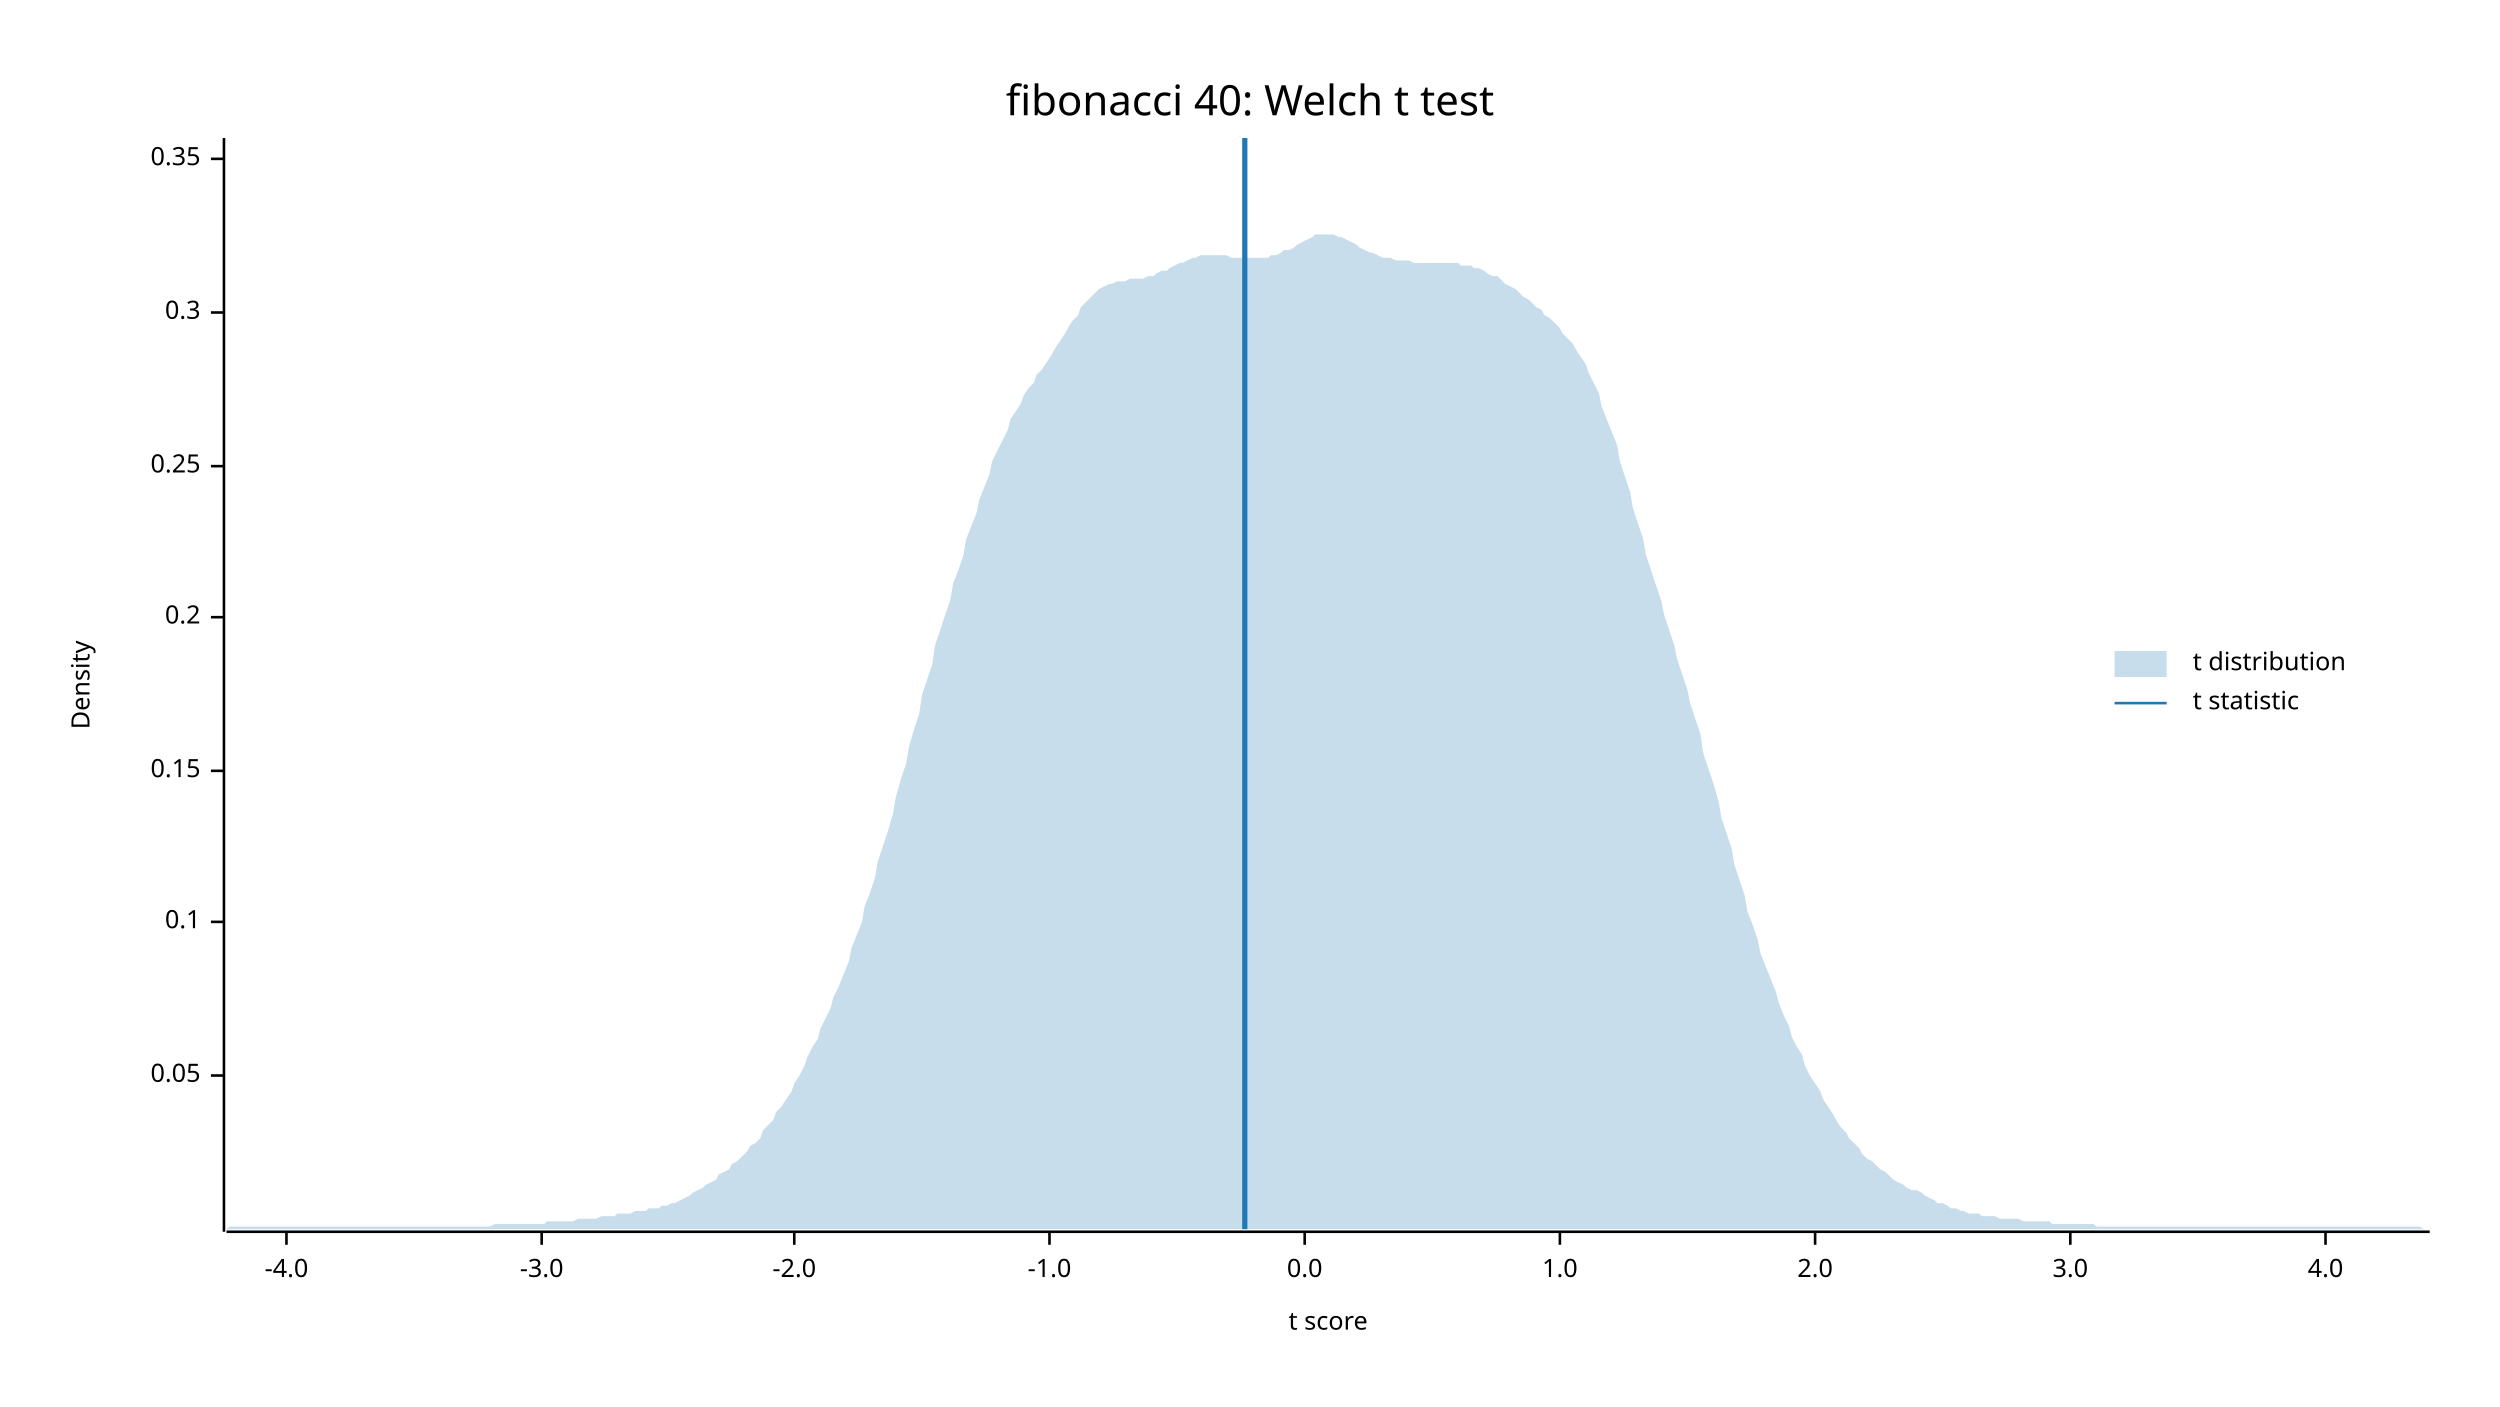
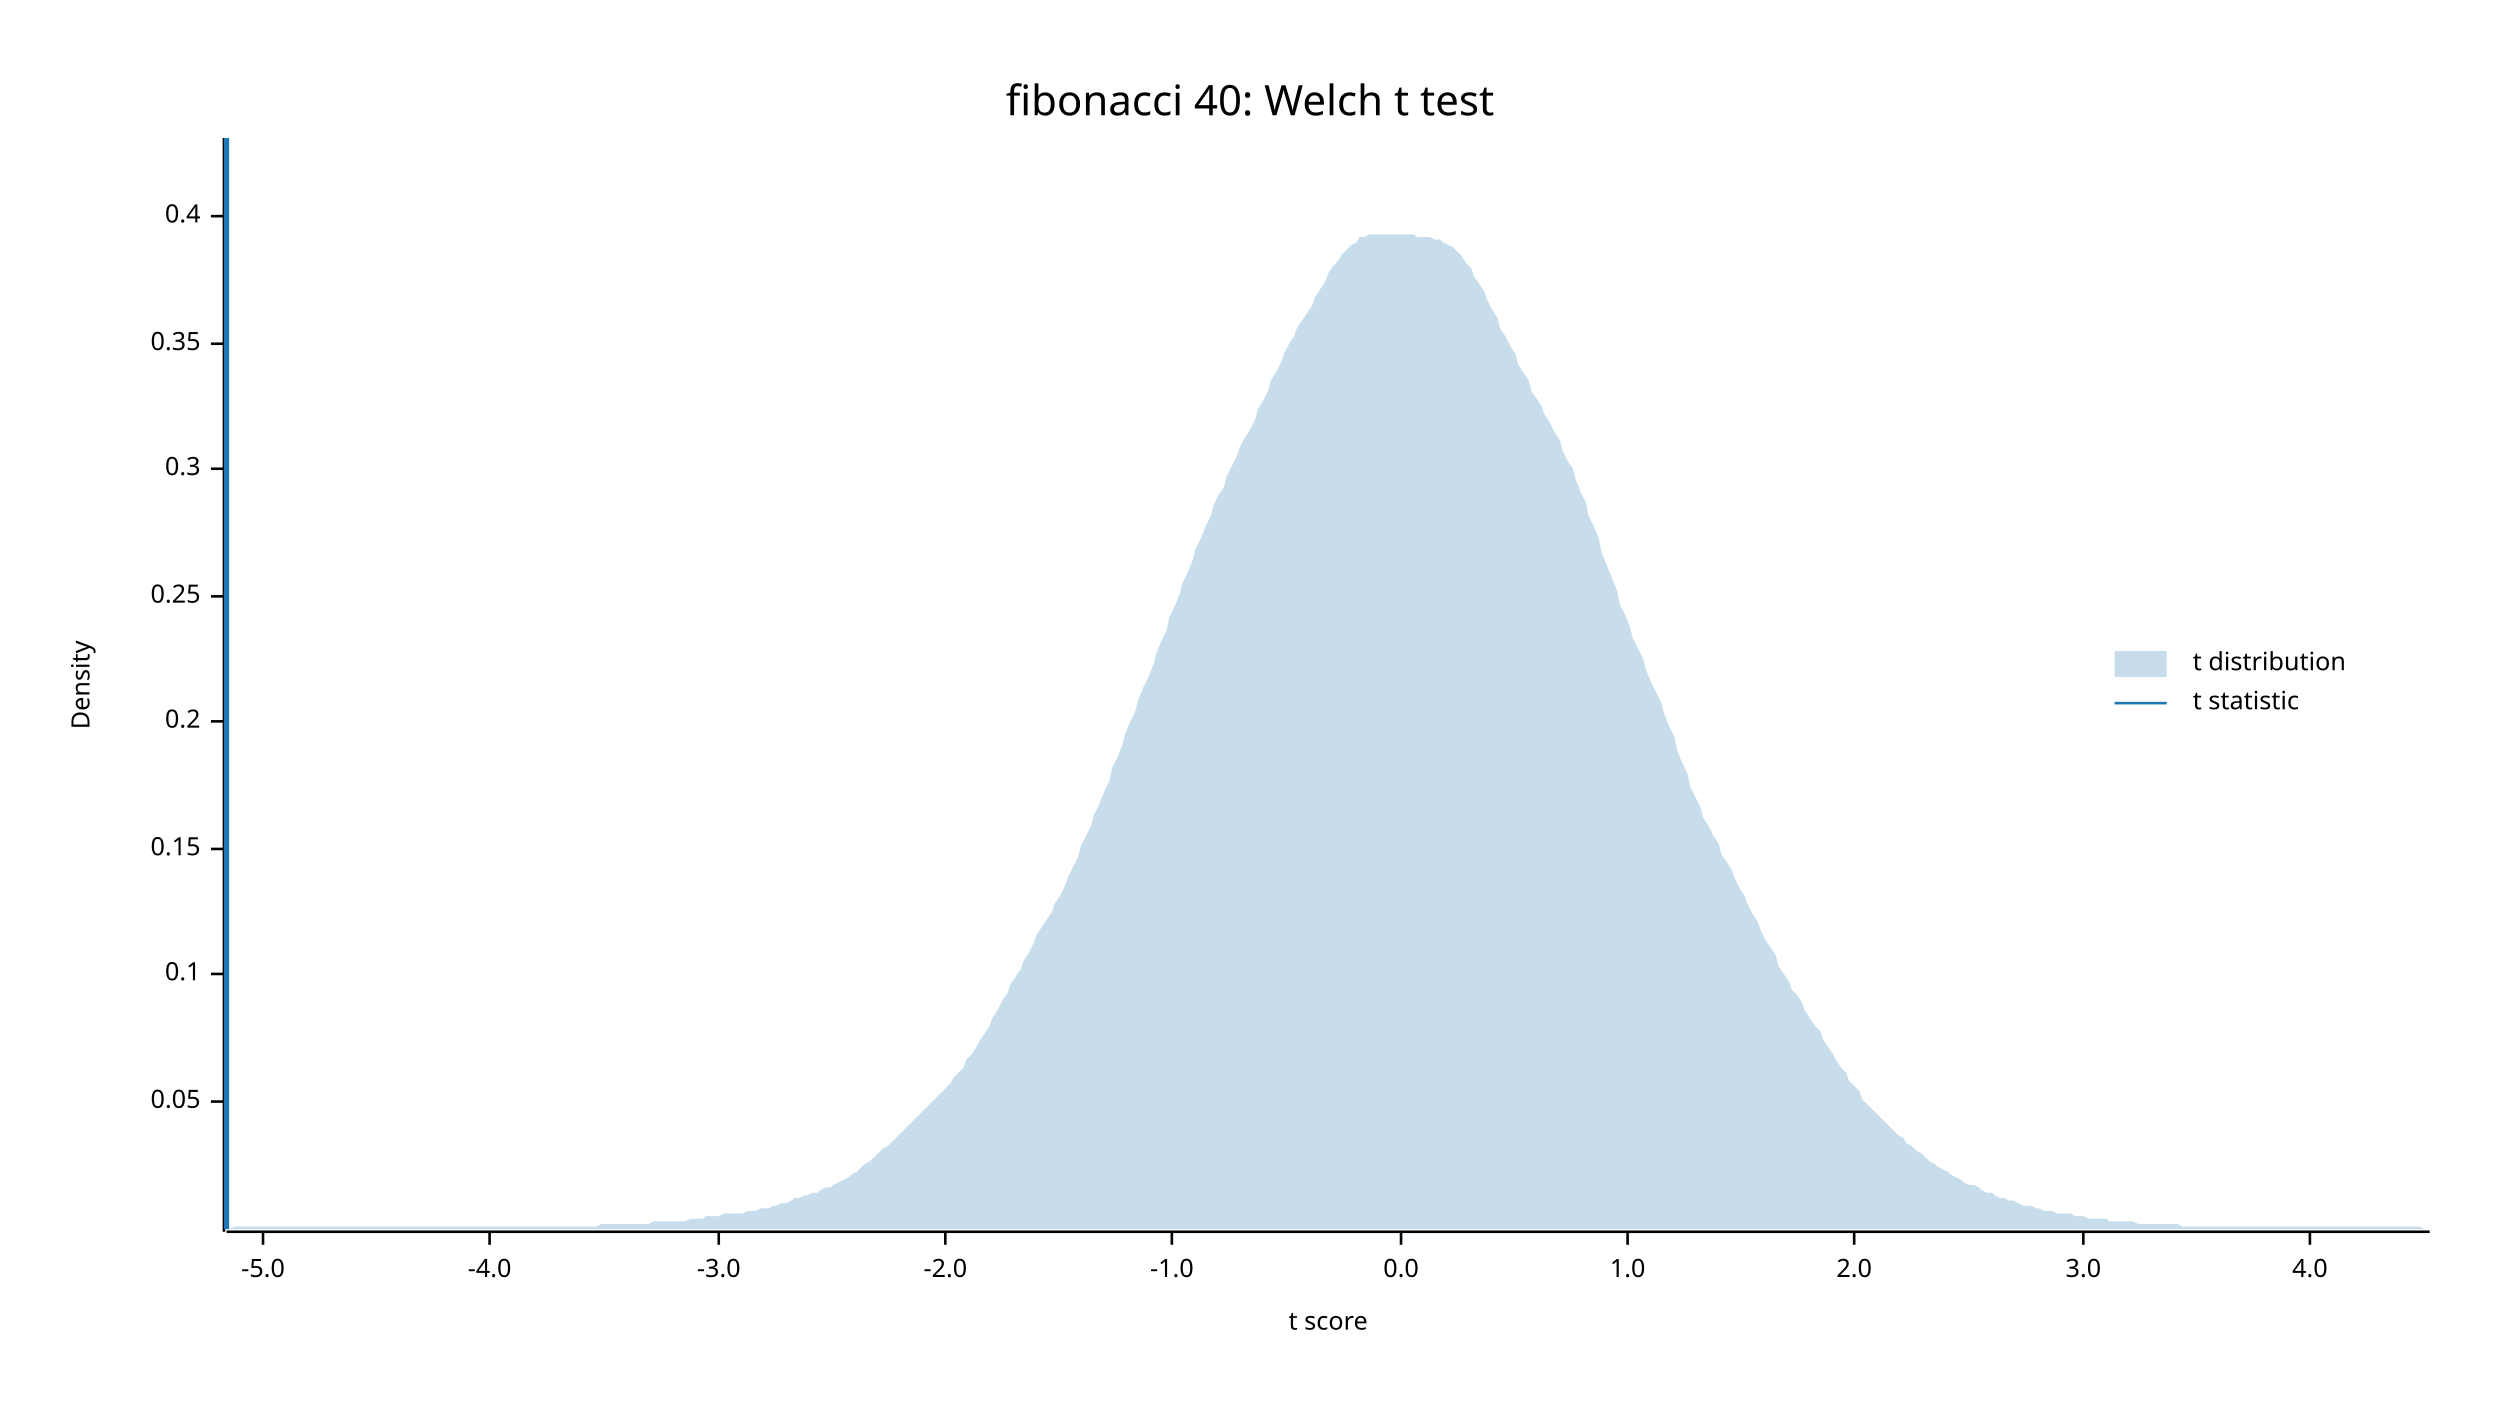
<svg xmlns="http://www.w3.org/2000/svg" width="960" height="540">
  <text x="480" y="32" dy="0.76em" text-anchor="middle" font-family="sans-serif" font-size="16.129" opacity="1" fill="#000000">
fibonacci 40: Welch t test
</text>
  <text x="27" y="263" dy="0.76em" text-anchor="middle" font-family="sans-serif" font-size="9.677" opacity="1" fill="#000000" transform="rotate(270, 27, 263)">
Density
</text>
  <text x="510" y="513" dy="-0.5ex" text-anchor="middle" font-family="sans-serif" font-size="9.677" opacity="1" fill="#000000">
t score
</text>
  <polyline fill="none" opacity="1" stroke="#000000" stroke-width="1" points="86,53 86,473 " />
-   <text x="77" y="413" dy="0.5ex" text-anchor="end" font-family="sans-serif" font-size="9.677" opacity="1" fill="#000000">
+   <text x="77" y="423" dy="0.5ex" text-anchor="end" font-family="sans-serif" font-size="9.677" opacity="1" fill="#000000">
0.05
</text>
-   <polyline fill="none" opacity="1" stroke="#000000" stroke-width="1" points="81,413 86,413 " />
-   <text x="77" y="354" dy="0.5ex" text-anchor="end" font-family="sans-serif" font-size="9.677" opacity="1" fill="#000000">
+   <polyline fill="none" opacity="1" stroke="#000000" stroke-width="1" points="81,423 86,423 " />
+   <text x="77" y="374" dy="0.5ex" text-anchor="end" font-family="sans-serif" font-size="9.677" opacity="1" fill="#000000">
0.1
</text>
-   <polyline fill="none" opacity="1" stroke="#000000" stroke-width="1" points="81,354 86,354 " />
-   <text x="77" y="296" dy="0.5ex" text-anchor="end" font-family="sans-serif" font-size="9.677" opacity="1" fill="#000000">
+   <polyline fill="none" opacity="1" stroke="#000000" stroke-width="1" points="81,374 86,374 " />
+   <text x="77" y="326" dy="0.5ex" text-anchor="end" font-family="sans-serif" font-size="9.677" opacity="1" fill="#000000">
0.15
</text>
-   <polyline fill="none" opacity="1" stroke="#000000" stroke-width="1" points="81,296 86,296 " />
-   <text x="77" y="237" dy="0.5ex" text-anchor="end" font-family="sans-serif" font-size="9.677" opacity="1" fill="#000000">
+   <polyline fill="none" opacity="1" stroke="#000000" stroke-width="1" points="81,326 86,326 " />
+   <text x="77" y="277" dy="0.5ex" text-anchor="end" font-family="sans-serif" font-size="9.677" opacity="1" fill="#000000">
0.2
</text>
-   <polyline fill="none" opacity="1" stroke="#000000" stroke-width="1" points="81,237 86,237 " />
-   <text x="77" y="179" dy="0.5ex" text-anchor="end" font-family="sans-serif" font-size="9.677" opacity="1" fill="#000000">
+   <polyline fill="none" opacity="1" stroke="#000000" stroke-width="1" points="81,277 86,277 " />
+   <text x="77" y="229" dy="0.5ex" text-anchor="end" font-family="sans-serif" font-size="9.677" opacity="1" fill="#000000">
0.25
</text>
-   <polyline fill="none" opacity="1" stroke="#000000" stroke-width="1" points="81,179 86,179 " />
-   <text x="77" y="120" dy="0.5ex" text-anchor="end" font-family="sans-serif" font-size="9.677" opacity="1" fill="#000000">
+   <polyline fill="none" opacity="1" stroke="#000000" stroke-width="1" points="81,229 86,229 " />
+   <text x="77" y="180" dy="0.5ex" text-anchor="end" font-family="sans-serif" font-size="9.677" opacity="1" fill="#000000">
0.3
</text>
-   <polyline fill="none" opacity="1" stroke="#000000" stroke-width="1" points="81,120 86,120 " />
-   <text x="77" y="61" dy="0.5ex" text-anchor="end" font-family="sans-serif" font-size="9.677" opacity="1" fill="#000000">
+   <polyline fill="none" opacity="1" stroke="#000000" stroke-width="1" points="81,180 86,180 " />
+   <text x="77" y="132" dy="0.5ex" text-anchor="end" font-family="sans-serif" font-size="9.677" opacity="1" fill="#000000">
0.35
</text>
-   <polyline fill="none" opacity="1" stroke="#000000" stroke-width="1" points="81,61 86,61 " />
+   <polyline fill="none" opacity="1" stroke="#000000" stroke-width="1" points="81,132 86,132 " />
+   <text x="77" y="83" dy="0.5ex" text-anchor="end" font-family="sans-serif" font-size="9.677" opacity="1" fill="#000000">
+ 0.4
+ </text>
+   <polyline fill="none" opacity="1" stroke="#000000" stroke-width="1" points="81,83 86,83 " />
  <polyline fill="none" opacity="1" stroke="#000000" stroke-width="1" points="87,473 933,473 " />
-   <text x="110" y="483" dy="0.76em" text-anchor="middle" font-family="sans-serif" font-size="9.677" opacity="1" fill="#000000">
+   <text x="101" y="483" dy="0.76em" text-anchor="middle" font-family="sans-serif" font-size="9.677" opacity="1" fill="#000000">
+ -5.0
+ </text>
+   <polyline fill="none" opacity="1" stroke="#000000" stroke-width="1" points="101,473 101,478 " />
+   <text x="188" y="483" dy="0.76em" text-anchor="middle" font-family="sans-serif" font-size="9.677" opacity="1" fill="#000000">
-4.0
</text>
-   <polyline fill="none" opacity="1" stroke="#000000" stroke-width="1" points="110,473 110,478 " />
-   <text x="208" y="483" dy="0.76em" text-anchor="middle" font-family="sans-serif" font-size="9.677" opacity="1" fill="#000000">
+   <polyline fill="none" opacity="1" stroke="#000000" stroke-width="1" points="188,473 188,478 " />
+   <text x="276" y="483" dy="0.76em" text-anchor="middle" font-family="sans-serif" font-size="9.677" opacity="1" fill="#000000">
-3.0
</text>
-   <polyline fill="none" opacity="1" stroke="#000000" stroke-width="1" points="208,473 208,478 " />
-   <text x="305" y="483" dy="0.76em" text-anchor="middle" font-family="sans-serif" font-size="9.677" opacity="1" fill="#000000">
+   <polyline fill="none" opacity="1" stroke="#000000" stroke-width="1" points="276,473 276,478 " />
+   <text x="363" y="483" dy="0.76em" text-anchor="middle" font-family="sans-serif" font-size="9.677" opacity="1" fill="#000000">
-2.0
</text>
-   <polyline fill="none" opacity="1" stroke="#000000" stroke-width="1" points="305,473 305,478 " />
-   <text x="403" y="483" dy="0.76em" text-anchor="middle" font-family="sans-serif" font-size="9.677" opacity="1" fill="#000000">
+   <polyline fill="none" opacity="1" stroke="#000000" stroke-width="1" points="363,473 363,478 " />
+   <text x="450" y="483" dy="0.76em" text-anchor="middle" font-family="sans-serif" font-size="9.677" opacity="1" fill="#000000">
-1.0
</text>
-   <polyline fill="none" opacity="1" stroke="#000000" stroke-width="1" points="403,473 403,478 " />
-   <text x="501" y="483" dy="0.76em" text-anchor="middle" font-family="sans-serif" font-size="9.677" opacity="1" fill="#000000">
+   <polyline fill="none" opacity="1" stroke="#000000" stroke-width="1" points="450,473 450,478 " />
+   <text x="538" y="483" dy="0.76em" text-anchor="middle" font-family="sans-serif" font-size="9.677" opacity="1" fill="#000000">
0.0
</text>
-   <polyline fill="none" opacity="1" stroke="#000000" stroke-width="1" points="501,473 501,478 " />
-   <text x="599" y="483" dy="0.76em" text-anchor="middle" font-family="sans-serif" font-size="9.677" opacity="1" fill="#000000">
+   <polyline fill="none" opacity="1" stroke="#000000" stroke-width="1" points="538,473 538,478 " />
+   <text x="625" y="483" dy="0.76em" text-anchor="middle" font-family="sans-serif" font-size="9.677" opacity="1" fill="#000000">
1.0
</text>
-   <polyline fill="none" opacity="1" stroke="#000000" stroke-width="1" points="599,473 599,478 " />
-   <text x="697" y="483" dy="0.76em" text-anchor="middle" font-family="sans-serif" font-size="9.677" opacity="1" fill="#000000">
+   <polyline fill="none" opacity="1" stroke="#000000" stroke-width="1" points="625,473 625,478 " />
+   <text x="712" y="483" dy="0.76em" text-anchor="middle" font-family="sans-serif" font-size="9.677" opacity="1" fill="#000000">
2.0
</text>
-   <polyline fill="none" opacity="1" stroke="#000000" stroke-width="1" points="697,473 697,478 " />
-   <text x="795" y="483" dy="0.76em" text-anchor="middle" font-family="sans-serif" font-size="9.677" opacity="1" fill="#000000">
+   <polyline fill="none" opacity="1" stroke="#000000" stroke-width="1" points="712,473 712,478 " />
+   <text x="800" y="483" dy="0.76em" text-anchor="middle" font-family="sans-serif" font-size="9.677" opacity="1" fill="#000000">
3.0
</text>
-   <polyline fill="none" opacity="1" stroke="#000000" stroke-width="1" points="795,473 795,478 " />
-   <text x="893" y="483" dy="0.76em" text-anchor="middle" font-family="sans-serif" font-size="9.677" opacity="1" fill="#000000">
+   <polyline fill="none" opacity="1" stroke="#000000" stroke-width="1" points="800,473 800,478 " />
+   <text x="887" y="483" dy="0.76em" text-anchor="middle" font-family="sans-serif" font-size="9.677" opacity="1" fill="#000000">
4.0
</text>
-   <polyline fill="none" opacity="1" stroke="#000000" stroke-width="1" points="893,473 893,478 " />
-   <polygon opacity="0.25" fill="#1F78B4" points="87,472 88,471 90,471 92,471 93,471 95,471 97,471 98,471 100,471 102,471 103,471 105,471 107,471 109,471 110,471 112,471 114,471 115,471 117,471 119,471 120,471 122,471 124,471 125,471 127,471 129,471 131,471 132,471 134,471 136,471 137,471 139,471 141,471 142,471 144,471 146,471 148,471 149,471 151,471 153,471 154,471 156,471 158,471 159,471 161,471 163,471 164,471 166,471 168,471 170,471 171,471 173,471 175,471 176,471 178,471 180,471 181,471 183,471 185,471 187,471 188,471 190,470 192,470 193,470 195,470 197,470 198,470 200,470 202,470 203,470 205,470 207,470 209,470 210,469 212,469 214,469 215,469 217,469 219,469 220,469 222,468 224,468 226,468 227,468 229,468 231,467 232,467 234,467 236,467 237,466 239,466 241,466 242,466 244,465 246,465 248,465 249,464 251,464 253,464 254,463 256,463 258,462 259,462 261,461 263,460 265,459 266,458 268,457 270,456 271,455 273,454 275,453 276,451 278,450 280,449 281,447 283,446 285,444 287,442 288,440 290,439 292,437 293,434 295,432 297,430 298,427 300,425 302,422 304,419 305,416 307,413 309,409 310,406 312,402 314,399 315,395 317,391 319,387 320,383 322,379 324,374 326,369 327,364 329,359 331,354 332,348 334,343 336,337 337,331 339,325 341,319 343,312 344,306 346,299 348,293 349,287 351,280 353,274 354,267 356,261 358,255 359,248 361,242 363,236 365,230 366,224 368,219 370,213 371,207 373,202 375,197 376,192 378,187 380,182 381,177 383,173 385,169 387,165 388,161 390,158 392,155 393,152 395,149 397,147 398,144 400,142 402,139 404,136 405,134 407,131 409,128 410,126 412,123 414,121 415,118 417,116 419,114 420,113 422,111 424,110 426,109 427,109 429,108 431,108 432,108 434,107 436,107 437,107 439,107 441,106 443,106 444,105 446,104 448,104 449,103 451,102 453,101 454,101 456,100 458,99 459,99 461,98 463,98 465,98 466,98 468,98 470,98 471,98 473,99 475,99 476,99 478,99 480,99 482,99 483,99 485,99 487,99 488,98 490,98 492,97 493,96 495,96 497,95 498,94 500,93 502,92 504,91 505,90 507,90 509,90 510,90 512,90 514,91 515,91 517,92 519,93 521,94 522,95 524,96 526,97 527,97 529,98 531,99 532,99 534,99 536,100 537,100 539,100 541,100 543,101 544,101 546,101 548,101 549,101 551,101 553,101 554,101 556,101 558,101 560,101 561,102 563,102 565,102 566,103 568,103 570,104 571,105 573,106 575,106 576,107 578,109 580,110 582,111 583,112 585,114 587,115 588,116 590,118 592,119 593,121 595,122 597,124 599,126 600,128 602,130 604,132 605,134 607,137 609,140 610,143 612,147 614,151 615,156 617,161 619,166 621,171 622,177 624,183 626,189 627,195 629,201 631,207 632,213 634,219 636,225 638,231 639,236 641,242 643,248 644,253 646,259 648,265 649,270 651,276 653,282 654,289 656,295 658,301 660,308 661,314 663,320 665,326 666,332 668,338 670,344 671,350 673,355 675,361 676,366 678,371 680,376 682,381 683,385 685,390 687,394 688,398 690,402 692,405 693,409 695,413 697,416 699,419 700,422 702,425 704,428 705,430 707,433 709,435 710,437 712,439 714,441 715,443 717,445 719,446 721,448 722,449 724,450 726,452 727,453 729,454 731,455 732,456 734,457 736,457 738,458 739,459 741,460 743,461 744,462 746,462 748,463 749,464 751,464 753,465 754,465 756,466 758,466 760,466 761,467 763,467 765,467 766,467 768,468 770,468 771,468 773,468 775,468 777,469 778,469 780,469 782,469 783,469 785,469 787,469 788,470 790,470 792,470 793,470 795,470 797,470 799,470 800,470 802,470 804,470 805,471 807,471 809,471 810,471 812,471 814,471 816,471 817,471 819,471 821,471 822,471 824,471 826,471 827,471 829,471 831,471 832,471 834,471 836,471 838,471 839,471 841,471 843,471 844,471 846,471 848,471 849,471 851,471 853,471 855,471 856,471 858,471 860,471 861,471 863,471 865,471 866,471 868,471 870,471 871,471 873,471 875,471 877,471 878,471 880,471 882,471 883,471 885,471 887,471 888,471 890,471 892,471 894,471 895,471 897,471 899,471 900,471 902,471 904,471 905,471 907,471 909,471 910,471 912,471 914,471 916,471 917,471 919,471 921,471 922,471 924,471 926,471 927,471 929,471 931,472 933,472 933,472 87,472 " />
-   <polyline fill="none" opacity="1" stroke="#1F78B4" stroke-width="2" points="478,472 478,53 " />
+   <polyline fill="none" opacity="1" stroke="#000000" stroke-width="1" points="887,473 887,478 " />
+   <polygon opacity="0.25" fill="#1F78B4" points="87,472 88,472 90,471 92,471 93,471 95,471 97,471 98,471 100,471 102,471 103,471 105,471 107,471 109,471 110,471 112,471 114,471 115,471 117,471 119,471 120,471 122,471 124,471 125,471 127,471 129,471 131,471 132,471 134,471 136,471 137,471 139,471 141,471 142,471 144,471 146,471 148,471 149,471 151,471 153,471 154,471 156,471 158,471 159,471 161,471 163,471 164,471 166,471 168,471 170,471 171,471 173,471 175,471 176,471 178,471 180,471 181,471 183,471 185,471 187,471 188,471 190,471 192,471 193,471 195,471 197,471 198,471 200,471 202,471 203,471 205,471 207,471 209,471 210,471 212,471 214,471 215,471 217,471 219,471 220,471 222,471 224,471 226,471 227,471 229,471 231,470 232,470 234,470 236,470 237,470 239,470 241,470 242,470 244,470 246,470 248,470 249,470 251,469 253,469 254,469 256,469 258,469 259,469 261,469 263,469 265,468 266,468 268,468 270,468 271,467 273,467 275,467 276,467 278,466 280,466 281,466 283,466 285,466 287,465 288,465 290,465 292,464 293,464 295,464 297,463 298,463 300,462 302,462 304,461 305,460 307,460 309,459 310,459 312,458 314,458 315,457 317,456 319,456 320,455 322,454 324,453 326,452 327,451 329,450 331,448 332,447 334,446 336,444 337,443 339,441 341,440 343,438 344,437 346,435 348,433 349,432 351,430 353,428 354,427 356,425 358,423 359,422 361,420 363,418 365,416 366,414 368,412 370,410 371,407 373,405 375,402 376,400 378,397 380,394 381,391 383,388 385,384 387,381 388,378 390,375 392,372 393,369 395,366 397,362 398,359 400,356 402,353 404,350 405,347 407,344 409,340 410,337 412,333 414,329 415,325 417,321 419,317 420,313 422,309 424,304 426,300 427,295 429,291 431,286 432,282 434,277 436,273 437,269 439,264 441,260 443,255 444,251 446,246 448,242 449,237 451,233 453,228 454,224 456,220 458,215 459,211 461,207 463,202 465,198 466,194 468,190 470,187 471,183 473,179 475,175 476,172 478,168 480,165 482,161 483,157 485,154 487,150 488,146 490,143 492,139 493,136 495,132 497,129 498,126 500,123 502,120 504,117 505,114 507,111 509,108 510,105 512,102 514,100 515,98 517,96 519,94 521,93 522,91 524,91 526,90 527,90 529,90 531,90 532,90 534,90 536,90 537,90 539,90 541,90 543,90 544,91 546,91 548,91 549,91 551,92 553,92 554,93 556,94 558,95 560,97 561,98 563,101 565,103 566,106 568,109 570,112 571,115 573,119 575,122 576,126 578,129 580,133 582,136 583,140 585,143 587,146 588,150 590,153 592,156 593,159 595,162 597,166 599,169 600,173 602,177 604,180 605,184 607,189 609,193 610,198 612,202 614,207 615,212 617,217 619,222 621,227 622,232 624,236 626,241 627,245 629,249 631,253 632,257 634,262 636,266 638,270 639,274 641,279 643,283 644,288 646,293 648,297 649,302 651,306 653,310 654,314 656,317 658,321 660,324 661,328 663,331 665,334 666,337 668,341 670,344 671,347 673,351 675,354 676,357 678,361 680,364 682,367 683,371 685,374 687,377 688,380 690,382 692,385 693,388 695,391 697,394 699,396 700,399 702,402 704,405 705,407 707,410 709,412 710,415 712,417 714,419 715,422 717,424 719,426 721,428 722,429 724,431 726,433 727,434 729,436 731,437 732,439 734,440 736,442 738,443 739,444 741,446 743,447 744,448 746,449 748,450 749,451 751,452 753,453 754,454 756,455 758,455 760,456 761,457 763,458 765,458 766,459 768,460 770,460 771,461 773,461 775,462 777,463 778,463 780,463 782,464 783,464 785,465 787,465 788,465 790,466 792,466 793,466 795,466 797,467 799,467 800,467 802,468 804,468 805,468 807,468 809,468 810,469 812,469 814,469 816,469 817,469 819,469 821,470 822,470 824,470 826,470 827,470 829,470 831,470 832,470 834,470 836,470 838,471 839,471 841,471 843,471 844,471 846,471 848,471 849,471 851,471 853,471 855,471 856,471 858,471 860,471 861,471 863,471 865,471 866,471 868,471 870,471 871,471 873,471 875,471 877,471 878,471 880,471 882,471 883,471 885,471 887,471 888,471 890,471 892,471 894,471 895,471 897,471 899,471 900,471 902,471 904,471 905,471 907,471 909,471 910,471 912,471 914,471 916,471 917,471 919,471 921,471 922,471 924,471 926,471 927,471 929,471 931,472 933,472 933,472 87,472 " />
+   <polyline fill="none" opacity="1" stroke="#1F78B4" stroke-width="2" points="87,472 87,53 " />
  <text x="842" y="250" dy="0.76em" text-anchor="start" font-family="sans-serif" font-size="9.677" opacity="1" fill="#000000">
t distribution
</text>
  <text x="842" y="265" dy="0.76em" text-anchor="start" font-family="sans-serif" font-size="9.677" opacity="1" fill="#000000">
t statistic
</text>
  <rect x="812" y="250" width="20" height="10" opacity="0.25" fill="#1F78B4" stroke="none" />
  <polyline fill="none" opacity="1" stroke="#1F78B4" stroke-width="1" points="812,270 832,270 " />
</svg>
